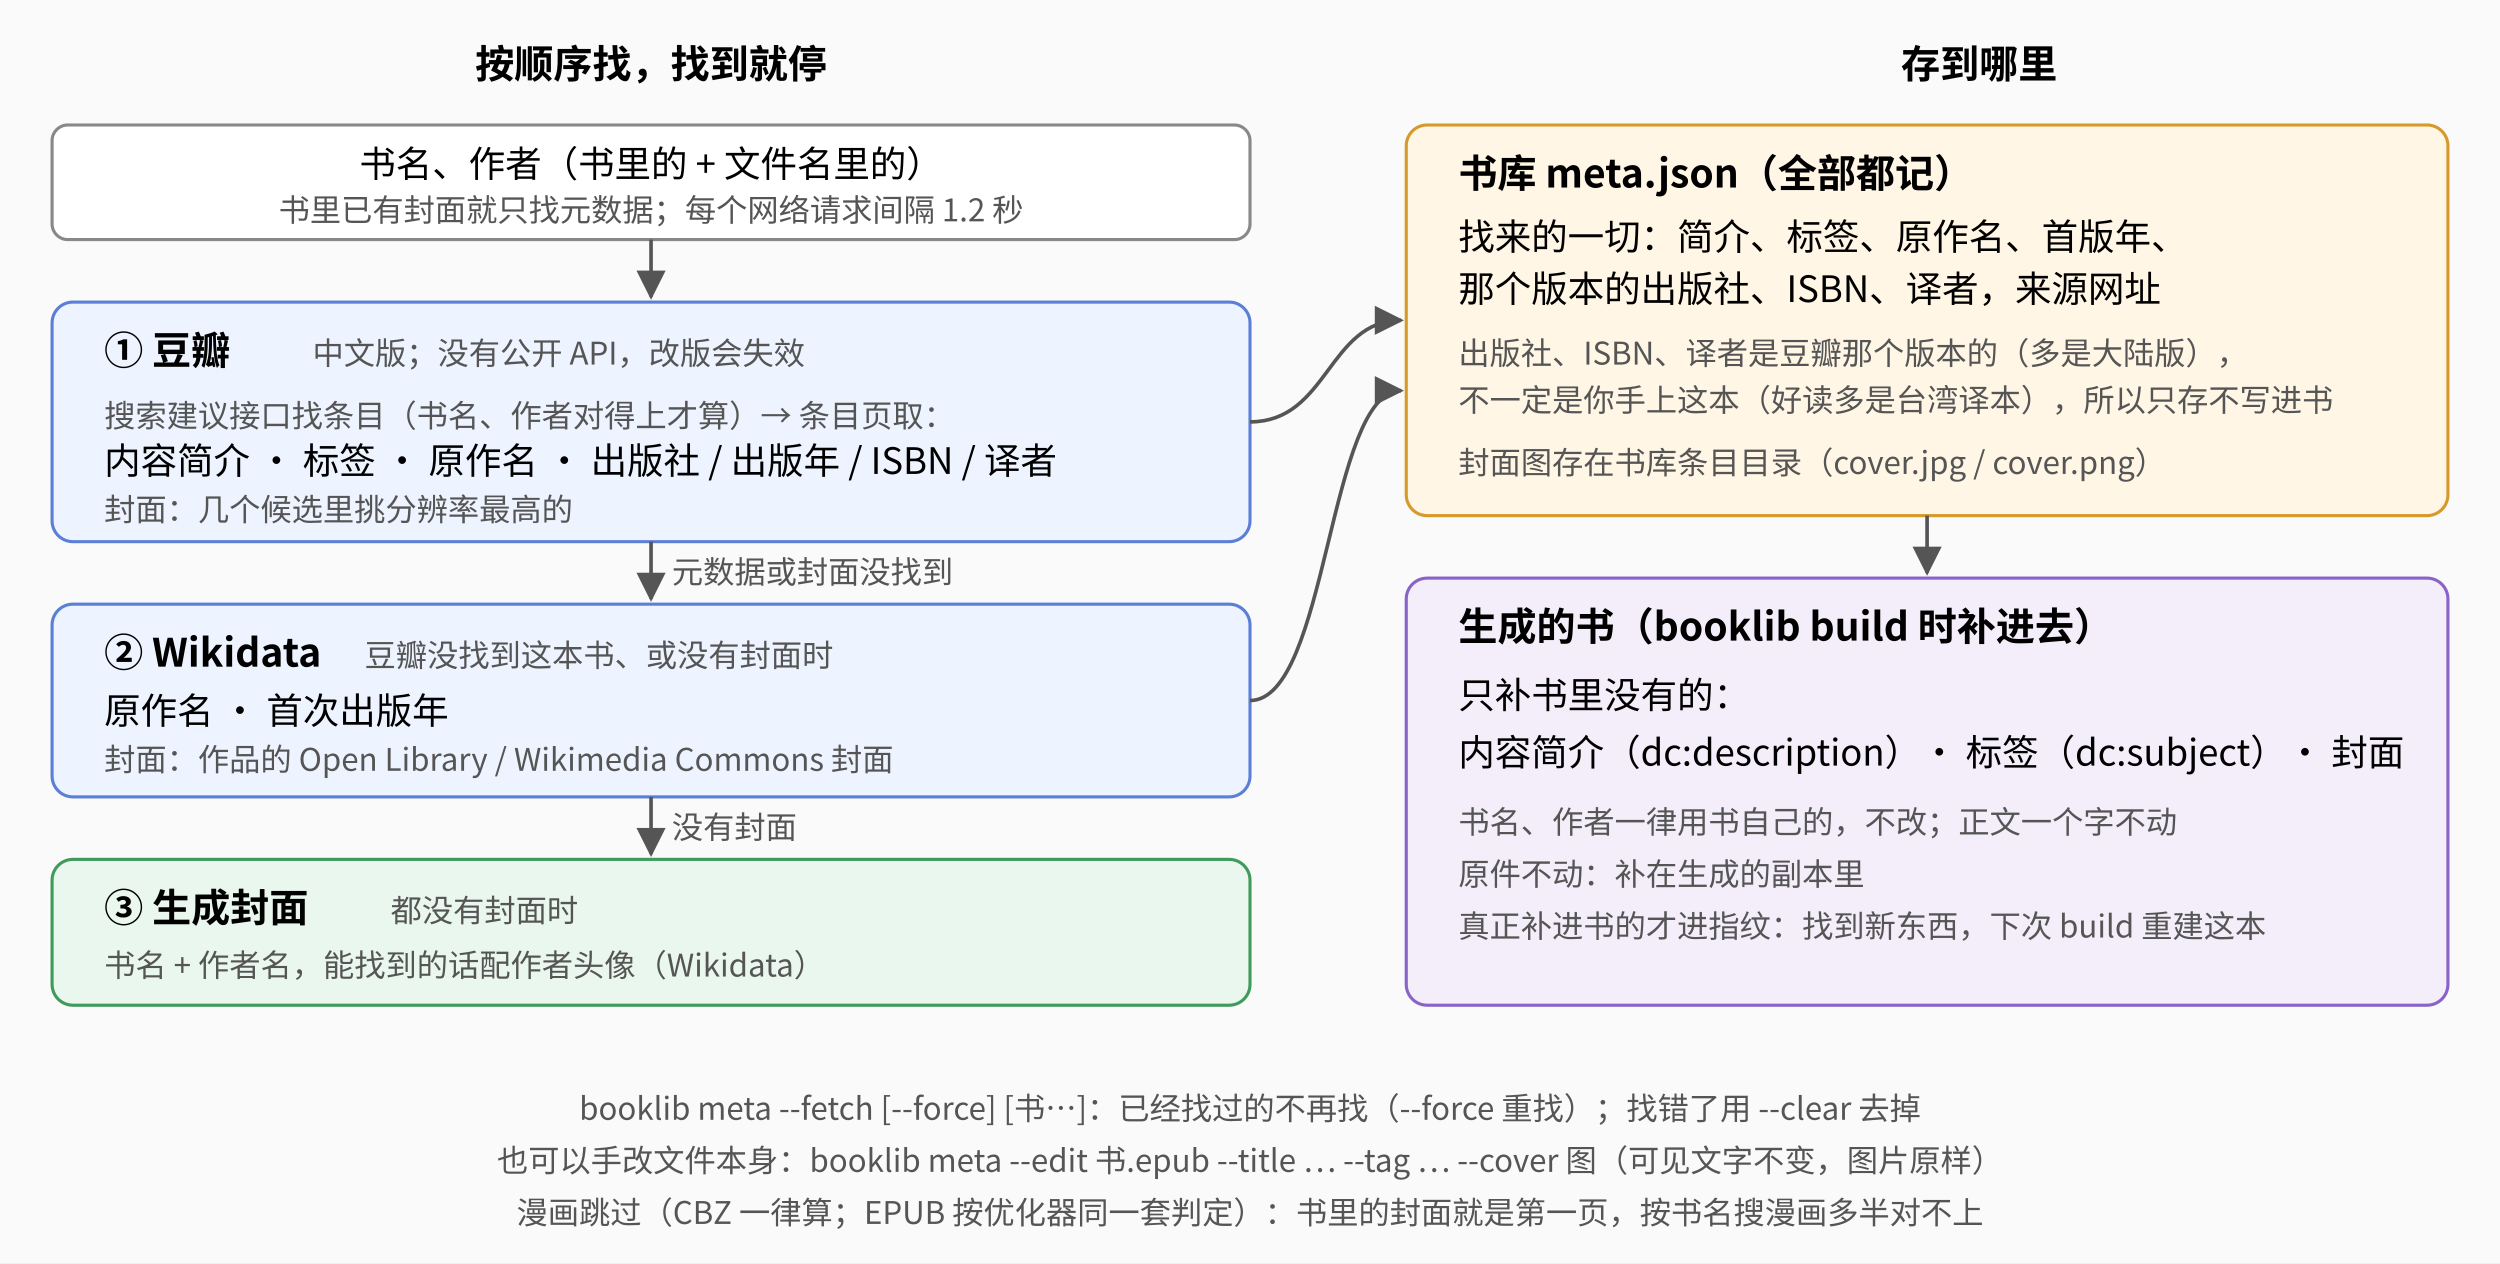
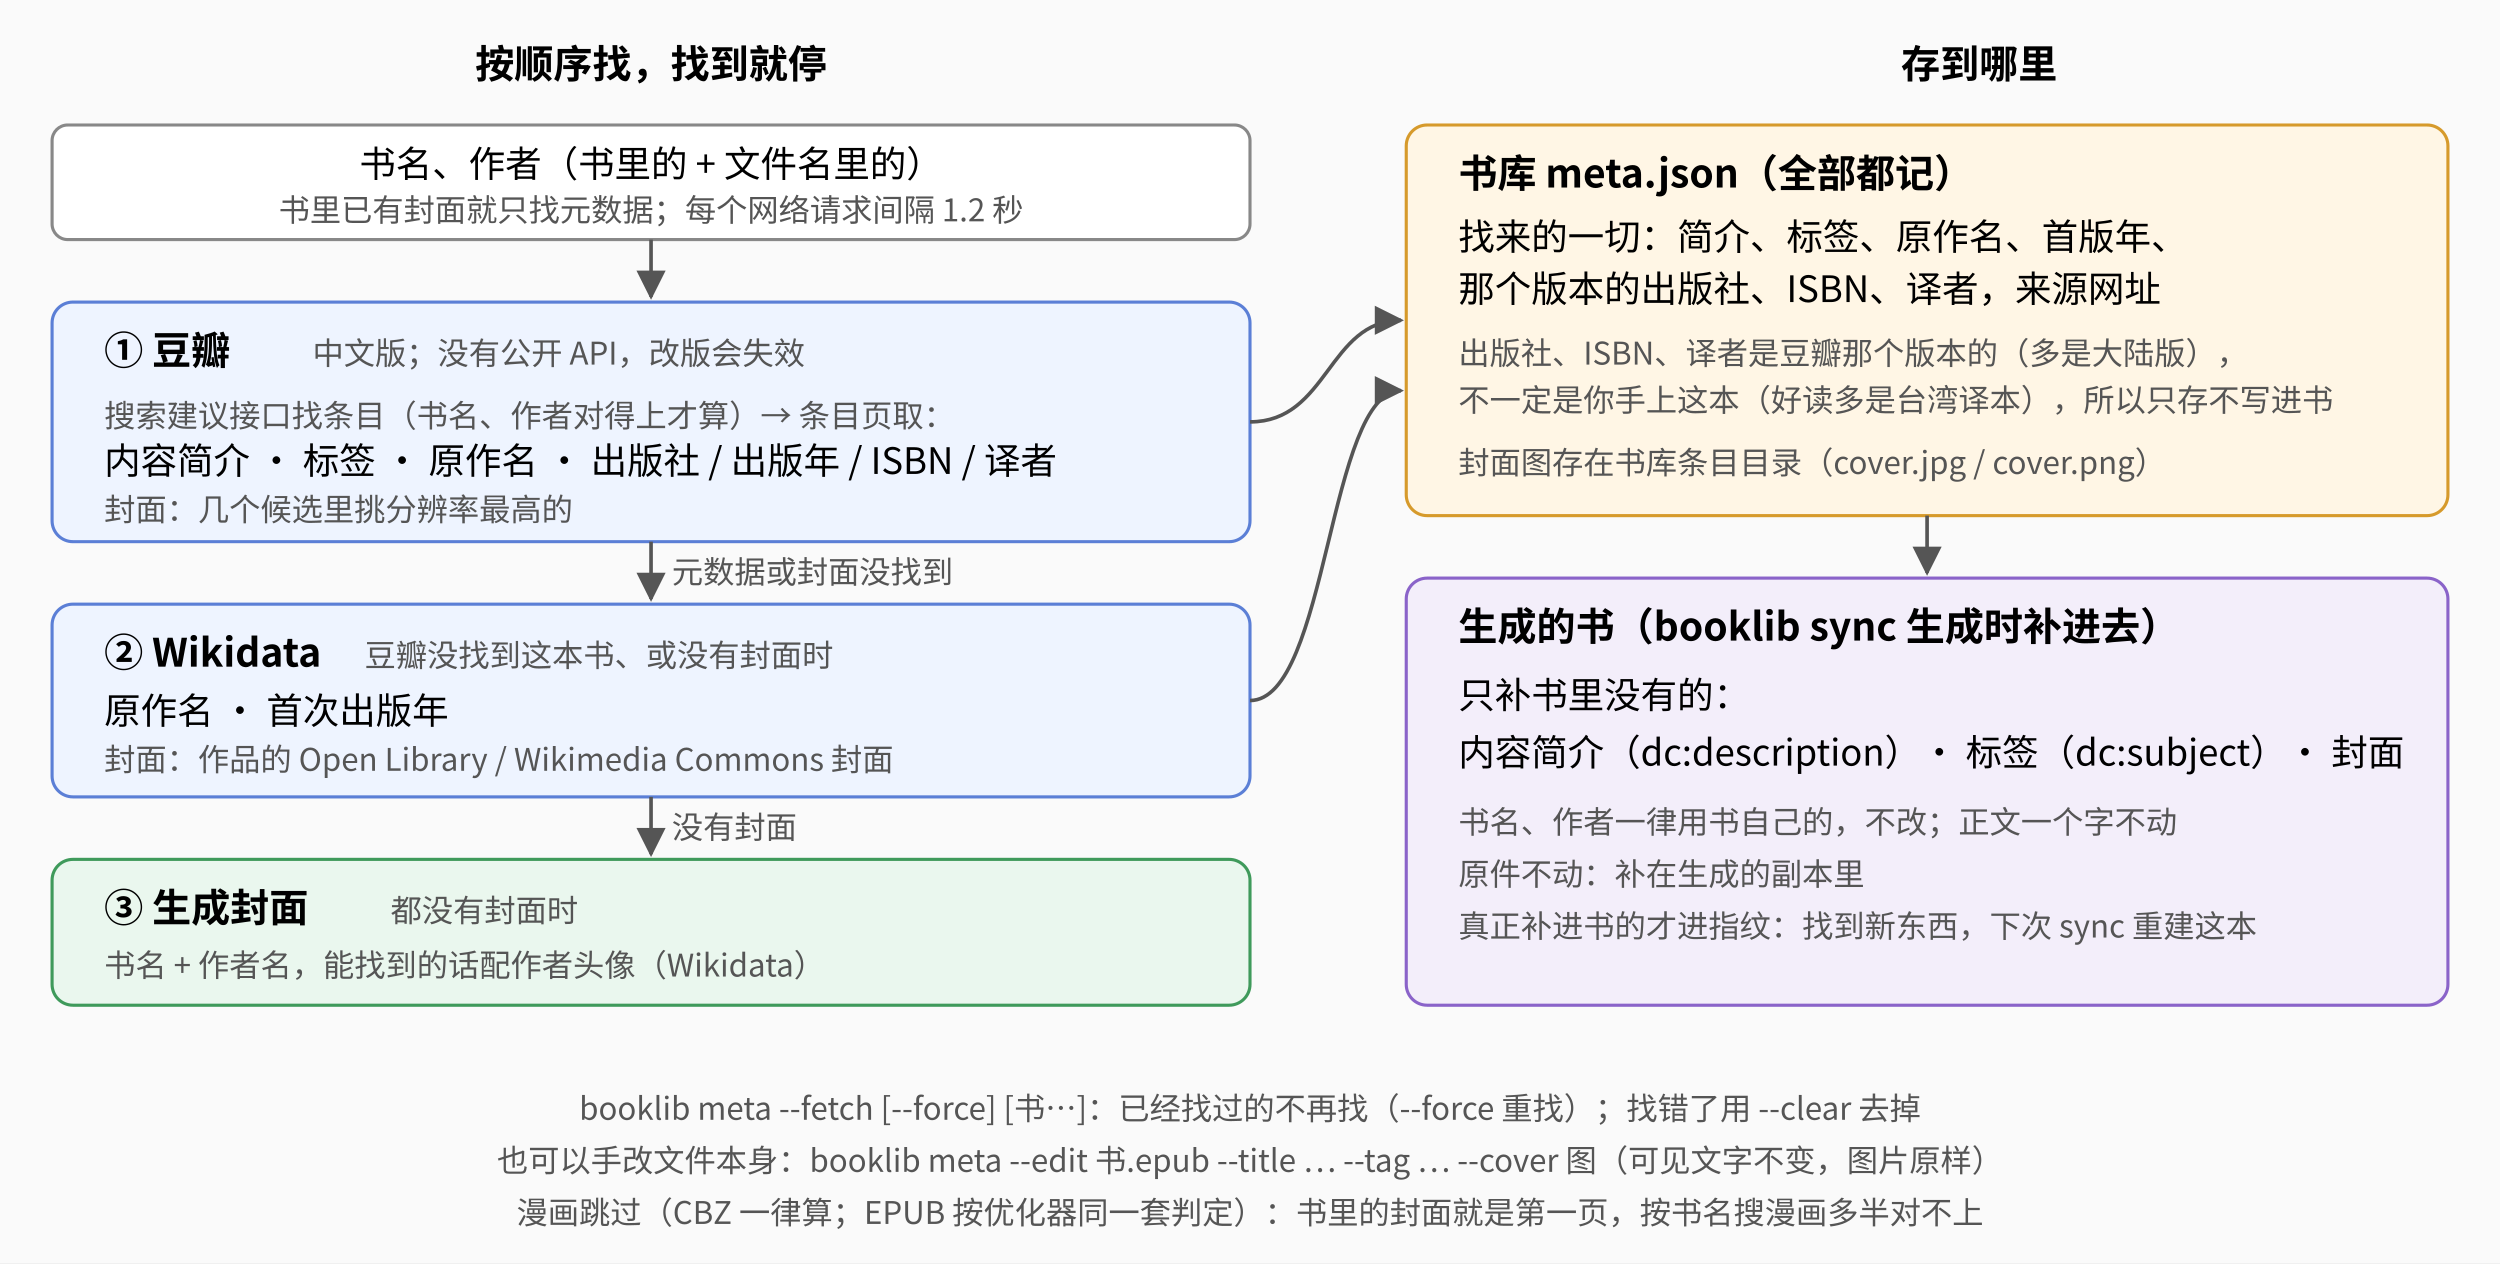
<svg xmlns="http://www.w3.org/2000/svg" viewBox="0 0 960 485" font-family="'Noto Sans CJK SC','PingFang SC','Microsoft YaHei',sans-serif" font-size="14">
  <defs>
    <marker id="a" viewBox="0 0 10 10" refX="9" refY="5" markerWidth="8" markerHeight="8" orient="auto-start-reverse">
      <path d="M0 0L10 5L0 10z" fill="#555" />
    </marker>
    <style>
      .box{fill:#fff;stroke:#888;stroke-width:1.2}
      .src{fill:#eef4ff;stroke:#5b7fd6}
      .lib{fill:#fff6e5;stroke:#d69a2b}
      .gen{fill:#eaf7ee;stroke:#3f9a5b}
      .dev{fill:#f3eefa;stroke:#8a63c9}
      .h{font-weight:bold;font-size:15px}
      .s{font-size:12px;fill:#555}
      path.l{stroke:#555;stroke-width:1.4;fill:none}
    </style>
  </defs>
  <rect width="960" height="485" fill="#fafafa" />
  <text x="250" y="30" text-anchor="middle" class="h">按顺序找，找到就停</text>
  <text x="760" y="30" text-anchor="middle" class="h">存到哪里</text>
  <rect class="box" x="20" y="48" width="460" height="44" rx="6" />
  <text x="250" y="68" text-anchor="middle">书名、作者（书里的 + 文件名里的）</text>
  <text x="250" y="85" text-anchor="middle" class="s">书里已有封面就只找元数据；每个网络请求间隔 1.2 秒</text>
  <rect class="box src" x="20" y="116" width="460" height="92" rx="8" />
  <text x="40" y="140" class="h">① 豆瓣</text>
  <text x="120" y="140" class="s">中文版；没有公开 API，改版会失效</text>
  <text x="40" y="164" class="s">搜索建议接口找条目（书名、作者对得上才算）→ 条目页取：</text>
  <text x="40" y="182">内容简介 · 标签 · 原作名 · 出版社 / 出版年 / ISBN / 译者</text>
  <text x="40" y="200" class="s">封面：几个候选里挑分辨率最高的</text>
  <rect class="box src" x="20" y="232" width="460" height="74" rx="8" />
  <text x="40" y="256" class="h">② Wikidata</text>
  <text x="140" y="256" class="s">豆瓣没找到这本书、或没有封面时</text>
  <text x="40" y="278">原作名 · 首次出版年</text>
  <text x="40" y="296" class="s">封面：作品的 Open Library / Wikimedia Commons 封面</text>
  <rect class="box gen" x="20" y="330" width="460" height="56" rx="8" />
  <text x="40" y="354" class="h">③ 生成封面</text>
  <text x="150" y="354" class="s">都没有封面时</text>
  <text x="40" y="375" class="s">书名 + 作者名，能找到的话配作者头像（Wikidata）</text>
  <path class="l" d="M250 92 L250 114" marker-end="url(#a)" />
  <path class="l" d="M250 208 L250 230" marker-end="url(#a)" />
  <path class="l" d="M250 306 L250 328" marker-end="url(#a)" />
  <text x="258" y="224" class="s">元数据或封面没找到</text>
  <text x="258" y="322" class="s">没有封面</text>
  <rect class="box lib" x="540" y="48" width="400" height="150" rx="8" />
  <text x="560" y="72" class="h">书库 meta.json（全部都记）</text>
  <text x="560" y="96">找来的一切：简介、标签、原作名、首版年、</text>
  <text x="560" y="116">那个版本的出版社、ISBN、译者，来源网址</text>
  <text x="560" y="140" class="s">出版社、ISBN、译者是豆瓣那个版本的（多是大陆版），</text>
  <text x="560" y="158" class="s">不一定是你手上这本（好读多是台湾译本），所以只存不写进书</text>
  <text x="560" y="182" class="s">封面图存在书库条目目录（cover.jpg / cover.png）</text>
  <rect class="box dev" x="540" y="222" width="400" height="164" rx="8" />
-   <text x="560" y="246" class="h">生成的书（booklib build 时补进去）</text>
+   <text x="560" y="246" class="h">生成的书（booklib sync 生成时补进去）</text>
  <text x="560" y="272">只补书里没有的：</text>
  <text x="560" y="294">内容简介（dc:description）· 标签（dc:subject）· 封面</text>
  <text x="560" y="320" class="s">书名、作者一律用书自己的，不改；正文一个字不动</text>
  <text x="560" y="340" class="s">原件不动：补在生成的副本里</text>
-   <text x="560" y="360" class="s">真正补进书的才进指纹：找到新东西，下次 build 重建这本</text>
+   <text x="560" y="360" class="s">真正补进书的才进指纹：找到新东西，下次 sync 重建这本</text>
  <path class="l" d="M480 162 C510 162 510 123 538 123" marker-end="url(#a)" />
  <path class="l" d="M480 269 C510 269 510 150 538 150" marker-end="url(#a)" />
  <path class="l" d="M740 198 L740 220" marker-end="url(#a)" />
  <text x="480" y="430" text-anchor="middle" class="s">booklib meta --fetch [--force] [书…]：已经找过的不再找（--force 重找）；找错了用 --clear 去掉</text>
  <text x="480" y="450" text-anchor="middle" class="s">也可以手改文件本身：booklib meta --edit 书.epub --title … --tag … --cover 图（可见文字不变，图片原样）</text>
  <text x="480" y="470" text-anchor="middle" class="s">漫画跳过（CBZ 一律算；EPUB 按优化器同一套判定）：书里的封面就是第一页，按书名搜漫画多半对不上</text>
</svg>
